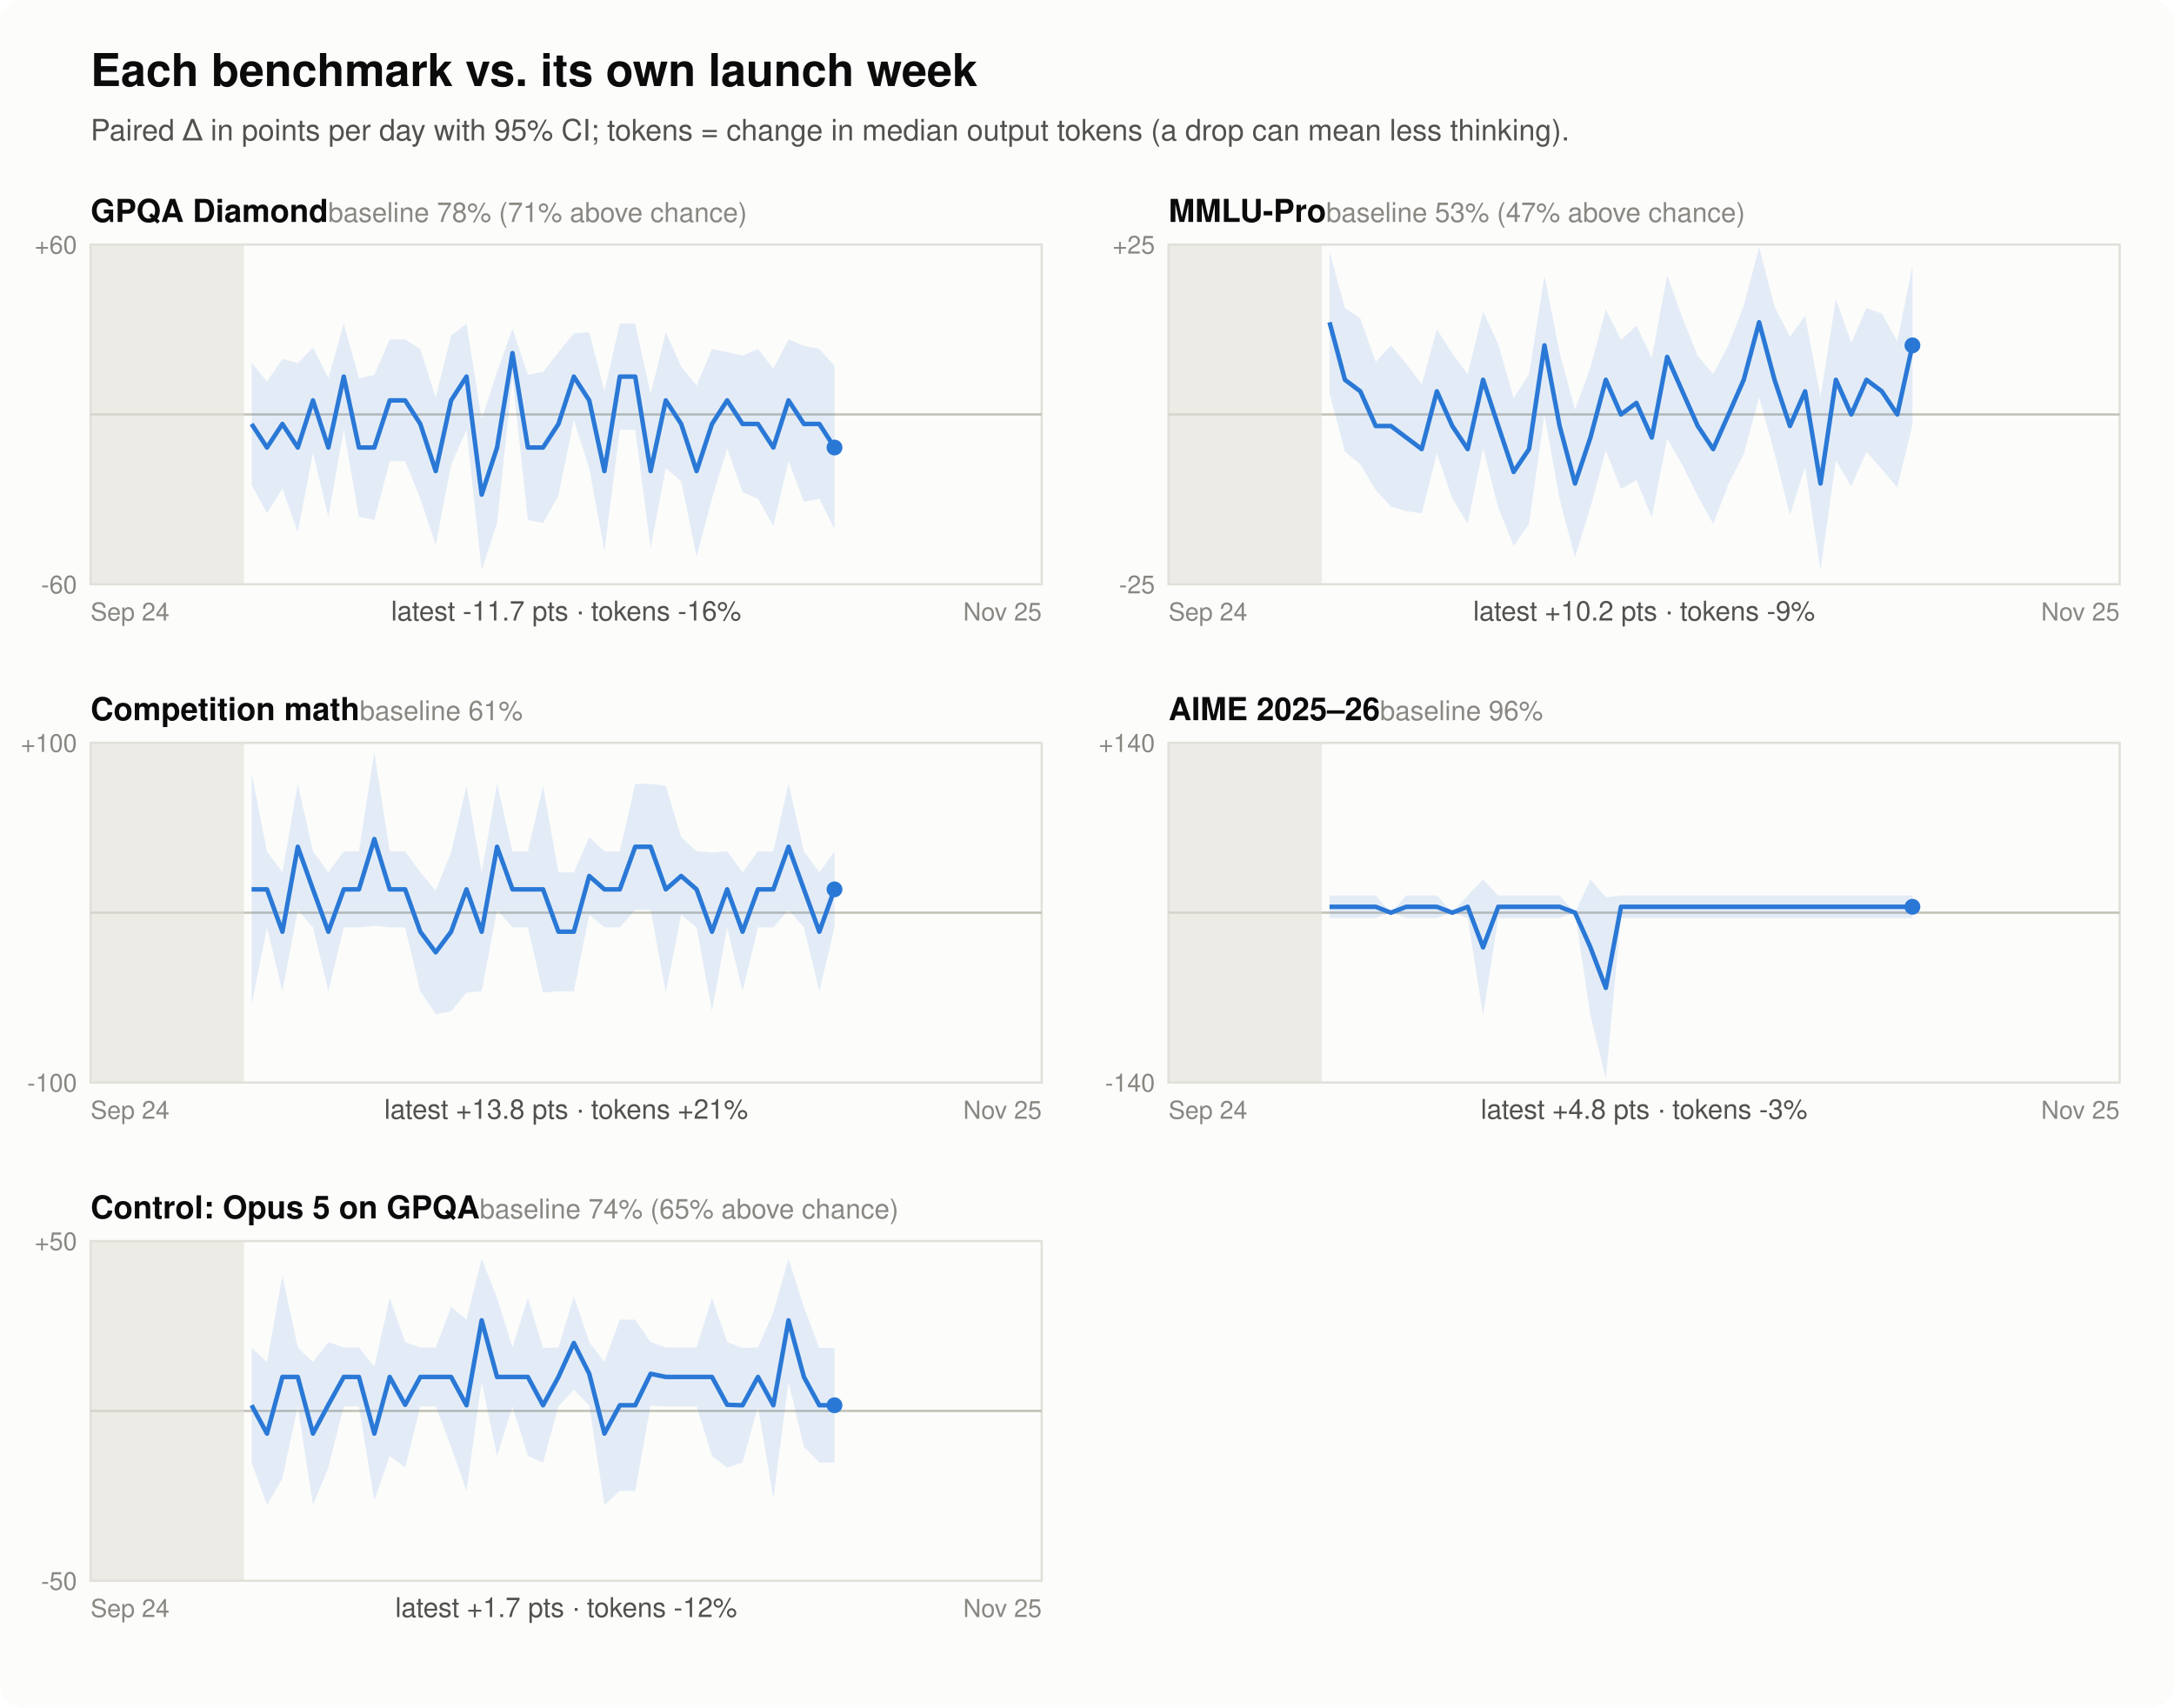
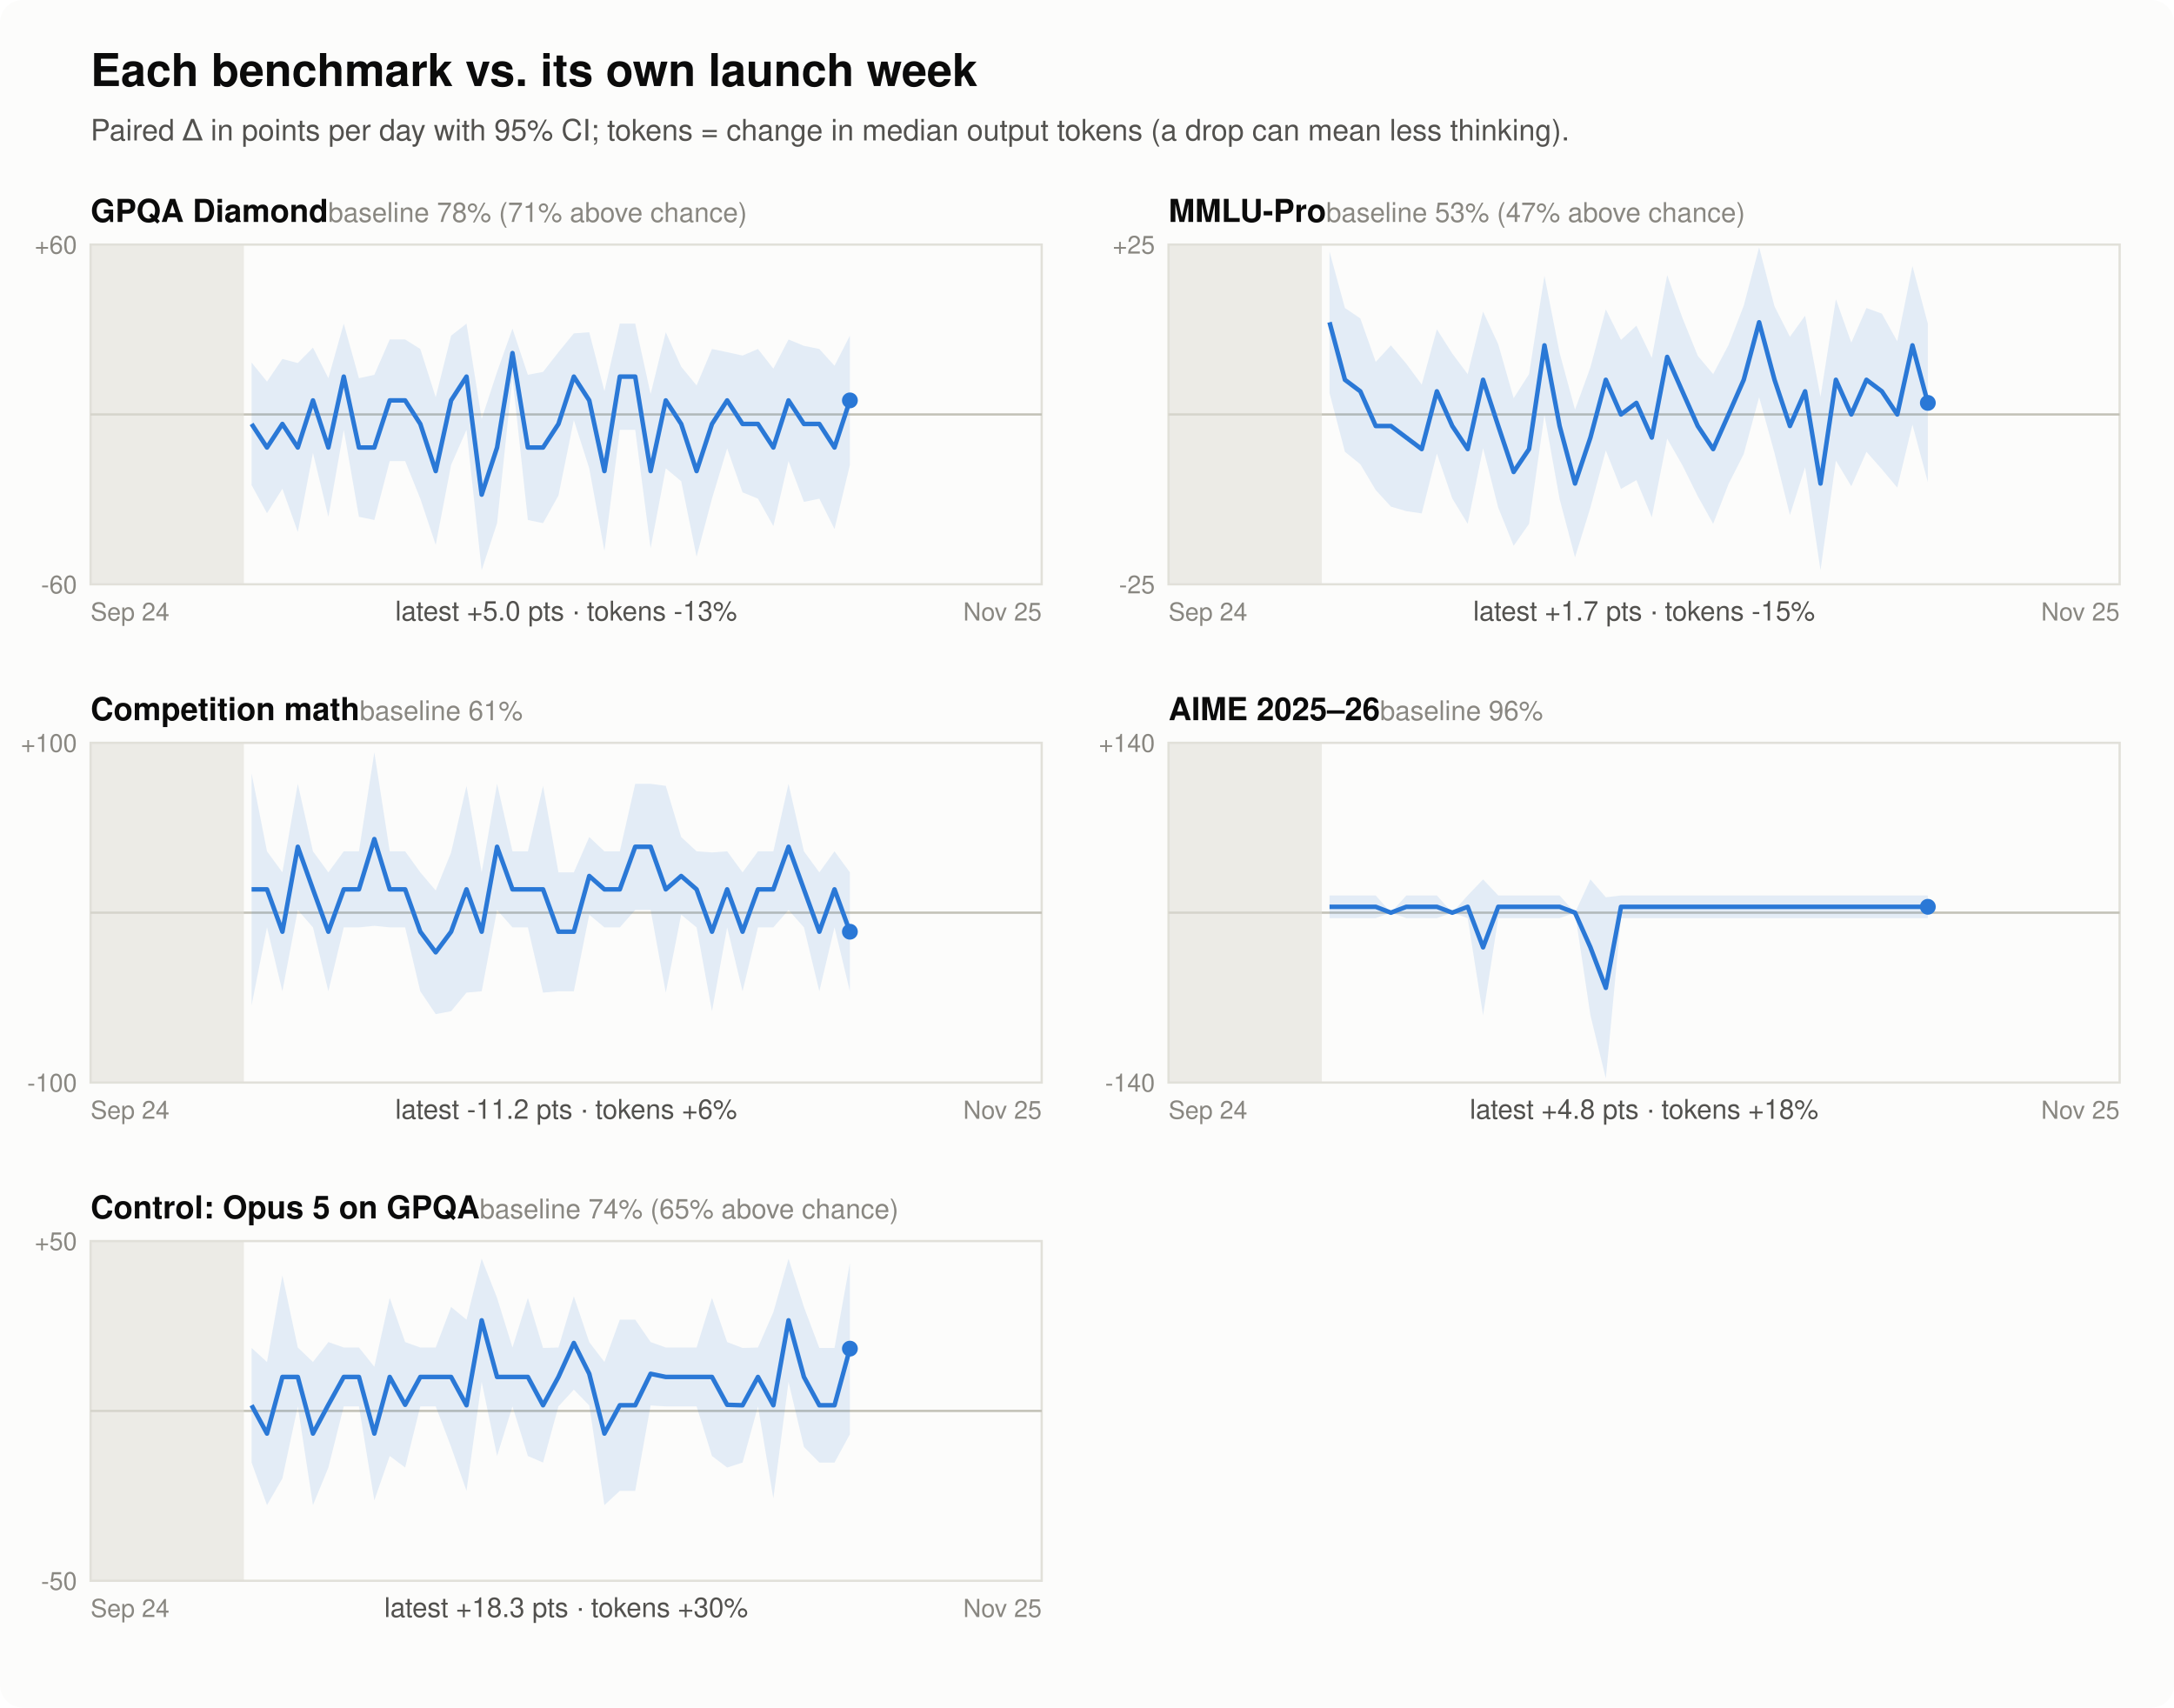
<svg xmlns="http://www.w3.org/2000/svg" width="960" height="754" viewBox="0 0 960 754" font-family="-apple-system, Segoe UI, Helvetica, Arial, sans-serif" role="img" aria-labelledby="ft fd">
  <rect width="960" height="754" rx="10" fill="#fcfcfb" />
  <text x="40" y="38" fill="#0b0b0b" font-size="20" font-weight="600">Each benchmark vs. its own launch week</text>
  <text x="40" y="62" fill="#52514e" font-size="13">Paired Δ in points per day with 95% CI; tokens = change in median output tokens (a drop can mean less thinking).</text>
  <text x="40" y="98" fill="#0b0b0b" font-size="14" font-weight="600">GPQA Diamond<tspan fill="#898781" font-weight="400" font-size="12">  baseline 78% (71% above chance)</tspan>
  </text>
  <rect x="40" y="108" width="420" height="150" fill="none" stroke="#e1e0d9" />
  <line x1="40" y1="183.0" x2="460" y2="183.0" stroke="#c3c2b7" />
  <text x="34" y="262.0" text-anchor="end" fill="#898781" font-size="11">-60</text>
  <text x="34" y="112.0" text-anchor="end" fill="#898781" font-size="11">+60</text>
  <rect x="40.0" y="108" width="67.7" height="150" fill="#e1e0d9" opacity="0.6" />
  <text x="40" y="274" fill="#898781" font-size="11">Sep 24</text>
  <text x="460" y="274" text-anchor="end" fill="#898781" font-size="11">Nov 25</text>
-   <path d="M111.1,160.1 L117.9,168.5 L124.7,158.5 L131.5,160.3 L138.2,153.5 L145.0,167.0 L151.8,142.9 L158.5,167.0 L165.3,165.5 L172.1,149.9 L178.9,149.9 L185.6,154.1 L192.4,175.4 L199.2,148.2 L206.0,142.9 L212.7,185.0 L219.5,164.2 L226.3,145.1 L233.1,165.5 L239.8,164.2 L246.6,155.5 L253.4,147.2 L260.2,146.7 L266.9,172.7 L273.7,142.9 L280.5,142.9 L287.3,174.0 L294.0,146.7 L300.8,161.9 L307.6,170.2 L314.4,154.1 L321.1,155.5 L327.9,157.0 L334.7,154.1 L341.5,162.8 L348.2,149.9 L355.0,152.7 L361.8,154.1 L368.5,161.5 L368.5,233.6 L361.8,220.2 L355.0,221.6 L348.2,203.6 L341.5,232.3 L334.7,220.2 L327.9,217.4 L321.1,198.0 L314.4,220.2 L307.6,245.8 L300.8,212.5 L294.0,206.8 L287.3,242.0 L280.5,189.8 L273.7,189.8 L266.9,243.3 L260.2,206.8 L253.4,185.5 L246.6,218.8 L239.8,231.0 L233.1,229.6 L226.3,166.7 L219.5,231.0 L212.7,251.8 L206.0,189.8 L199.2,205.3 L192.4,240.6 L185.6,220.2 L178.9,203.6 L172.1,203.6 L165.3,229.6 L158.5,228.2 L151.8,189.8 L145.0,228.2 L138.2,200.0 L131.5,234.9 L124.7,215.8 L117.9,226.6 L111.1,214.2 Z" fill="#2a78d6" opacity="0.12" />
-   <path d="M111.1,187.2 L117.9,197.6 L124.7,187.2 L131.5,197.6 L138.2,176.8 L145.0,197.6 L151.8,166.3 L158.5,197.6 L165.3,197.6 L172.1,176.8 L178.9,176.8 L185.6,187.2 L192.4,208.0 L199.2,176.8 L206.0,166.3 L212.7,218.4 L219.5,197.6 L226.3,155.9 L233.1,197.6 L239.8,197.6 L246.6,187.2 L253.4,166.3 L260.2,176.8 L266.9,208.0 L273.7,166.3 L280.5,166.3 L287.3,208.0 L294.0,176.8 L300.8,187.2 L307.6,208.0 L314.4,187.2 L321.1,176.8 L327.9,187.2 L334.7,187.2 L341.5,197.6 L348.2,176.8 L355.0,187.2 L361.8,187.2 L368.5,197.6" fill="none" stroke="#2a78d6" stroke-width="2" stroke-linejoin="round" />
-   <circle cx="368.5" cy="197.6" r="3.5" fill="#2a78d6" />
-   <text x="250.0" y="274" text-anchor="middle" fill="#52514e" font-size="12">latest -11.7 pts · tokens -16%</text>
+   <path d="M111.1,160.1 L117.9,168.5 L124.7,158.5 L131.5,160.3 L138.2,153.5 L145.0,167.0 L151.8,142.9 L158.5,167.0 L165.3,165.5 L172.1,149.9 L178.9,149.9 L185.6,154.1 L192.4,175.4 L199.2,148.2 L206.0,142.9 L212.7,185.0 L219.5,164.2 L226.3,145.1 L233.1,165.5 L239.8,164.2 L246.6,155.5 L253.4,147.2 L260.2,146.7 L266.9,172.7 L273.7,142.9 L280.5,142.9 L287.3,174.0 L294.0,146.7 L300.8,161.9 L307.6,170.2 L314.4,154.1 L321.1,155.5 L327.9,157.0 L334.7,154.1 L341.5,162.8 L348.2,149.9 L355.0,152.7 L361.8,154.1 L368.5,161.5 L375.3,148.2 L375.3,205.3 L368.5,233.6 L361.8,220.2 L355.0,221.6 L348.2,203.6 L341.5,232.3 L334.7,220.2 L327.9,217.4 L321.1,198.0 L314.4,220.2 L307.6,245.8 L300.8,212.5 L294.0,206.8 L287.3,242.0 L280.5,189.8 L273.7,189.8 L266.9,243.3 L260.2,206.8 L253.4,185.5 L246.6,218.8 L239.8,231.0 L233.1,229.6 L226.3,166.7 L219.5,231.0 L212.7,251.8 L206.0,189.8 L199.2,205.3 L192.4,240.6 L185.6,220.2 L178.9,203.6 L172.1,203.6 L165.3,229.6 L158.5,228.2 L151.8,189.8 L145.0,228.2 L138.2,200.0 L131.5,234.9 L124.7,215.8 L117.9,226.6 L111.1,214.2 Z" fill="#2a78d6" opacity="0.12" />
+   <path d="M111.1,187.2 L117.9,197.6 L124.7,187.2 L131.5,197.6 L138.2,176.8 L145.0,197.6 L151.8,166.3 L158.5,197.6 L165.3,197.6 L172.1,176.8 L178.9,176.8 L185.6,187.2 L192.4,208.0 L199.2,176.8 L206.0,166.3 L212.7,218.4 L219.5,197.6 L226.3,155.9 L233.1,197.6 L239.8,197.6 L246.6,187.2 L253.4,166.3 L260.2,176.8 L266.9,208.0 L273.7,166.3 L280.5,166.3 L287.3,208.0 L294.0,176.8 L300.8,187.2 L307.6,208.0 L314.4,187.2 L321.1,176.8 L327.9,187.2 L334.7,187.2 L341.5,197.6 L348.2,176.8 L355.0,187.2 L361.8,187.2 L368.5,197.6 L375.3,176.8" fill="none" stroke="#2a78d6" stroke-width="2" stroke-linejoin="round" />
+   <circle cx="375.3" cy="176.8" r="3.5" fill="#2a78d6" />
+   <text x="250.0" y="274" text-anchor="middle" fill="#52514e" font-size="12">latest +5.0 pts · tokens -13%</text>
  <text x="516" y="98" fill="#0b0b0b" font-size="14" font-weight="600">MMLU-Pro<tspan fill="#898781" font-weight="400" font-size="12">  baseline 53% (47% above chance)</tspan>
  </text>
  <rect x="516" y="108" width="420" height="150" fill="none" stroke="#e1e0d9" />
  <line x1="516" y1="183.0" x2="936" y2="183.0" stroke="#c3c2b7" />
  <text x="510" y="262.0" text-anchor="end" fill="#898781" font-size="11">-25</text>
  <text x="510" y="112.0" text-anchor="end" fill="#898781" font-size="11">+25</text>
  <rect x="516.0" y="108" width="67.7" height="150" fill="#e1e0d9" opacity="0.6" />
  <text x="516" y="274" fill="#898781" font-size="11">Sep 24</text>
  <text x="936" y="274" text-anchor="end" fill="#898781" font-size="11">Nov 25</text>
-   <path d="M587.1,111.1 L593.9,136.0 L600.7,140.6 L607.5,159.8 L614.2,152.5 L621.0,160.6 L627.8,169.8 L634.5,145.4 L641.3,156.1 L648.1,165.2 L654.9,137.6 L661.6,152.0 L668.4,175.8 L675.2,165.2 L682.0,121.8 L688.7,155.8 L695.5,180.9 L702.3,162.2 L709.1,136.6 L715.8,150.1 L722.6,143.8 L729.4,158.0 L736.2,121.5 L742.9,140.3 L749.7,157.1 L756.5,165.2 L763.3,152.3 L770.0,135.0 L776.8,109.2 L783.6,135.3 L790.4,148.7 L797.1,139.4 L803.9,175.2 L810.7,132.1 L817.5,151.3 L824.2,136.0 L831.0,138.5 L837.8,150.7 L844.5,117.5 L844.5,187.5 L837.8,215.3 L831.0,207.2 L824.2,199.5 L817.5,214.7 L810.7,203.4 L803.9,251.8 L797.1,206.3 L790.4,227.4 L783.6,200.1 L776.8,175.4 L770.0,200.5 L763.3,213.7 L756.5,231.3 L749.7,219.1 L742.9,205.4 L736.2,193.7 L729.4,228.4 L722.6,212.0 L715.8,215.9 L709.1,198.9 L702.3,224.1 L695.5,246.1 L688.7,220.4 L682.0,183.2 L675.2,231.3 L668.4,241.0 L661.6,224.2 L654.9,197.9 L648.1,231.3 L641.3,220.1 L634.5,200.3 L627.8,226.7 L621.0,225.7 L614.2,223.7 L607.5,216.4 L600.7,205.0 L593.9,199.5 L587.1,173.6 Z" fill="#2a78d6" opacity="0.12" />
-   <path d="M587.1,142.3 L593.9,167.7 L600.7,172.8 L607.5,188.1 L614.2,188.1 L621.0,193.2 L627.8,198.3 L634.5,172.8 L641.3,188.1 L648.1,198.3 L654.9,167.7 L661.6,188.1 L668.4,208.4 L675.2,198.3 L682.0,152.5 L688.7,188.1 L695.5,213.5 L702.3,193.2 L709.1,167.7 L715.8,183.0 L722.6,177.9 L729.4,193.2 L736.2,157.6 L742.9,172.8 L749.7,188.1 L756.5,198.3 L763.3,183.0 L770.0,167.7 L776.8,142.3 L783.6,167.7 L790.4,188.1 L797.1,172.8 L803.9,213.5 L810.7,167.7 L817.5,183.0 L824.2,167.7 L831.0,172.8 L837.8,183.0 L844.5,152.5" fill="none" stroke="#2a78d6" stroke-width="2" stroke-linejoin="round" />
-   <circle cx="844.5" cy="152.5" r="3.5" fill="#2a78d6" />
-   <text x="726.0" y="274" text-anchor="middle" fill="#52514e" font-size="12">latest +10.2 pts · tokens -9%</text>
+   <path d="M587.1,111.1 L593.9,136.0 L600.7,140.6 L607.5,159.8 L614.2,152.5 L621.0,160.6 L627.8,169.8 L634.5,145.4 L641.3,156.1 L648.1,165.2 L654.9,137.6 L661.6,152.0 L668.4,175.8 L675.2,165.2 L682.0,121.8 L688.7,155.8 L695.5,180.9 L702.3,162.2 L709.1,136.6 L715.8,150.1 L722.6,143.8 L729.4,158.0 L736.2,121.5 L742.9,140.3 L749.7,157.1 L756.5,165.2 L763.3,152.3 L770.0,135.0 L776.8,109.2 L783.6,135.3 L790.4,148.7 L797.1,139.4 L803.9,175.2 L810.7,132.1 L817.5,151.3 L824.2,136.0 L831.0,138.5 L837.8,150.7 L844.5,117.5 L851.3,142.9 L851.3,212.9 L844.5,187.5 L837.8,215.3 L831.0,207.2 L824.2,199.5 L817.5,214.7 L810.7,203.4 L803.9,251.8 L797.1,206.3 L790.4,227.4 L783.6,200.1 L776.8,175.4 L770.0,200.5 L763.3,213.7 L756.5,231.3 L749.7,219.1 L742.9,205.4 L736.2,193.7 L729.4,228.4 L722.6,212.0 L715.8,215.9 L709.1,198.9 L702.3,224.1 L695.5,246.1 L688.7,220.4 L682.0,183.2 L675.2,231.3 L668.4,241.0 L661.6,224.2 L654.9,197.9 L648.1,231.3 L641.3,220.1 L634.5,200.3 L627.8,226.7 L621.0,225.7 L614.2,223.7 L607.5,216.4 L600.7,205.0 L593.9,199.5 L587.1,173.6 Z" fill="#2a78d6" opacity="0.12" />
+   <path d="M587.1,142.3 L593.9,167.7 L600.7,172.8 L607.5,188.1 L614.2,188.1 L621.0,193.2 L627.8,198.3 L634.5,172.8 L641.3,188.1 L648.1,198.3 L654.9,167.7 L661.6,188.1 L668.4,208.4 L675.2,198.3 L682.0,152.5 L688.7,188.1 L695.5,213.5 L702.3,193.2 L709.1,167.7 L715.8,183.0 L722.6,177.9 L729.4,193.2 L736.2,157.6 L742.9,172.8 L749.7,188.1 L756.5,198.3 L763.3,183.0 L770.0,167.7 L776.8,142.3 L783.6,167.7 L790.4,188.1 L797.1,172.8 L803.9,213.5 L810.7,167.7 L817.5,183.0 L824.2,167.7 L831.0,172.8 L837.8,183.0 L844.5,152.5 L851.3,177.9" fill="none" stroke="#2a78d6" stroke-width="2" stroke-linejoin="round" />
+   <circle cx="851.3" cy="177.9" r="3.5" fill="#2a78d6" />
+   <text x="726.0" y="274" text-anchor="middle" fill="#52514e" font-size="12">latest +1.7 pts · tokens -15%</text>
  <text x="40" y="318" fill="#0b0b0b" font-size="14" font-weight="600">Competition math<tspan fill="#898781" font-weight="400" font-size="12">  baseline 61%</tspan>
  </text>
  <rect x="40" y="328" width="420" height="150" fill="none" stroke="#e1e0d9" />
  <line x1="40" y1="403.0" x2="460" y2="403.0" stroke="#c3c2b7" />
  <text x="34" y="482.0" text-anchor="end" fill="#898781" font-size="11">-100</text>
  <text x="34" y="332.0" text-anchor="end" fill="#898781" font-size="11">+100</text>
  <rect x="40.0" y="328" width="67.7" height="150" fill="#e1e0d9" opacity="0.6" />
  <text x="40" y="494" fill="#898781" font-size="11">Sep 24</text>
  <text x="460" y="494" text-anchor="end" fill="#898781" font-size="11">Nov 25</text>
-   <path d="M111.1,341.5 L117.9,375.9 L124.7,385.2 L131.5,346.1 L138.2,375.9 L145.0,385.2 L151.8,375.9 L158.5,375.9 L165.3,332.2 L172.1,375.9 L178.9,375.9 L185.6,385.2 L192.4,393.2 L199.2,376.4 L206.0,347.0 L212.7,385.2 L219.5,346.1 L226.3,375.9 L233.1,375.9 L239.8,347.0 L246.6,385.2 L253.4,385.2 L260.2,369.6 L266.9,375.9 L273.7,375.9 L280.5,346.1 L287.3,346.1 L294.0,347.0 L300.8,369.6 L307.6,375.9 L314.4,376.4 L321.1,375.9 L327.9,385.2 L334.7,375.9 L341.5,375.9 L348.2,346.1 L355.0,375.9 L361.8,385.2 L368.5,375.9 L368.5,409.5 L361.8,437.7 L355.0,409.5 L348.2,401.8 L341.5,409.5 L334.7,409.5 L327.9,437.7 L321.1,409.5 L314.4,446.5 L307.6,409.5 L300.8,403.9 L294.0,438.3 L287.3,401.8 L280.5,401.8 L273.7,409.5 L266.9,409.5 L260.2,403.9 L253.4,437.7 L246.6,437.7 L239.8,438.3 L233.1,409.5 L226.3,409.5 L219.5,401.8 L212.7,437.7 L206.0,438.3 L199.2,446.5 L192.4,447.8 L185.6,437.7 L178.9,409.5 L172.1,409.5 L165.3,408.8 L158.5,409.5 L151.8,409.5 L145.0,437.7 L138.2,409.5 L131.5,401.8 L124.7,437.7 L117.9,409.5 L111.1,443.9 Z" fill="#2a78d6" opacity="0.12" />
-   <path d="M111.1,392.7 L117.9,392.7 L124.7,411.4 L131.5,373.9 L138.2,392.7 L145.0,411.4 L151.8,392.7 L158.5,392.7 L165.3,370.5 L172.1,392.7 L178.9,392.7 L185.6,411.4 L192.4,420.5 L199.2,411.4 L206.0,392.7 L212.7,411.4 L219.5,373.9 L226.3,392.7 L233.1,392.7 L239.8,392.7 L246.6,411.4 L253.4,411.4 L260.2,386.8 L266.9,392.7 L273.7,392.7 L280.5,373.9 L287.3,373.9 L294.0,392.7 L300.8,386.8 L307.6,392.7 L314.4,411.4 L321.1,392.7 L327.9,411.4 L334.7,392.7 L341.5,392.7 L348.2,373.9 L355.0,392.7 L361.8,411.4 L368.5,392.7" fill="none" stroke="#2a78d6" stroke-width="2" stroke-linejoin="round" />
-   <circle cx="368.5" cy="392.7" r="3.5" fill="#2a78d6" />
-   <text x="250.0" y="494" text-anchor="middle" fill="#52514e" font-size="12">latest +13.8 pts · tokens +21%</text>
+   <path d="M111.1,341.5 L117.9,375.9 L124.7,385.2 L131.5,346.1 L138.2,375.9 L145.0,385.2 L151.8,375.9 L158.5,375.9 L165.3,332.2 L172.1,375.9 L178.9,375.9 L185.6,385.2 L192.4,393.2 L199.2,376.4 L206.0,347.0 L212.7,385.2 L219.5,346.1 L226.3,375.9 L233.1,375.9 L239.8,347.0 L246.6,385.2 L253.4,385.2 L260.2,369.6 L266.9,375.9 L273.7,375.9 L280.5,346.1 L287.3,346.1 L294.0,347.0 L300.8,369.6 L307.6,375.9 L314.4,376.4 L321.1,375.9 L327.9,385.2 L334.7,375.9 L341.5,375.9 L348.2,346.1 L355.0,375.9 L361.8,385.2 L368.5,375.9 L375.3,385.2 L375.3,437.7 L368.5,409.5 L361.8,437.7 L355.0,409.5 L348.2,401.8 L341.5,409.5 L334.7,409.5 L327.9,437.7 L321.1,409.5 L314.4,446.5 L307.6,409.5 L300.8,403.9 L294.0,438.3 L287.3,401.8 L280.5,401.8 L273.7,409.5 L266.9,409.5 L260.2,403.9 L253.4,437.7 L246.6,437.7 L239.8,438.3 L233.1,409.5 L226.3,409.5 L219.5,401.8 L212.7,437.7 L206.0,438.3 L199.2,446.5 L192.4,447.8 L185.6,437.7 L178.9,409.5 L172.1,409.5 L165.3,408.8 L158.5,409.5 L151.8,409.5 L145.0,437.7 L138.2,409.5 L131.5,401.8 L124.7,437.7 L117.9,409.5 L111.1,443.9 Z" fill="#2a78d6" opacity="0.12" />
+   <path d="M111.1,392.7 L117.9,392.7 L124.7,411.4 L131.5,373.9 L138.2,392.7 L145.0,411.4 L151.8,392.7 L158.5,392.7 L165.3,370.5 L172.1,392.7 L178.9,392.7 L185.6,411.4 L192.4,420.5 L199.2,411.4 L206.0,392.7 L212.7,411.4 L219.5,373.9 L226.3,392.7 L233.1,392.7 L239.8,392.7 L246.6,411.4 L253.4,411.4 L260.2,386.8 L266.9,392.7 L273.7,392.7 L280.5,373.9 L287.3,373.9 L294.0,392.7 L300.8,386.8 L307.6,392.7 L314.4,411.4 L321.1,392.7 L327.9,411.4 L334.7,392.7 L341.5,392.7 L348.2,373.9 L355.0,392.7 L361.8,411.4 L368.5,392.7 L375.3,411.4" fill="none" stroke="#2a78d6" stroke-width="2" stroke-linejoin="round" />
+   <circle cx="375.3" cy="411.4" r="3.5" fill="#2a78d6" />
+   <text x="250.0" y="494" text-anchor="middle" fill="#52514e" font-size="12">latest -11.2 pts · tokens +6%</text>
  <text x="516" y="318" fill="#0b0b0b" font-size="14" font-weight="600">AIME 2025–26<tspan fill="#898781" font-weight="400" font-size="12">  baseline 96%</tspan>
  </text>
  <rect x="516" y="328" width="420" height="150" fill="none" stroke="#e1e0d9" />
  <line x1="516" y1="403.0" x2="936" y2="403.0" stroke="#c3c2b7" />
  <text x="510" y="482.0" text-anchor="end" fill="#898781" font-size="11">-140</text>
  <text x="510" y="332.0" text-anchor="end" fill="#898781" font-size="11">+140</text>
  <rect x="516.0" y="328" width="67.7" height="150" fill="#e1e0d9" opacity="0.6" />
  <text x="516" y="494" fill="#898781" font-size="11">Sep 24</text>
  <text x="936" y="494" text-anchor="end" fill="#898781" font-size="11">Nov 25</text>
-   <path d="M587.1,395.4 L593.9,395.4 L600.7,395.4 L607.5,395.4 L614.2,403.0 L621.0,395.4 L627.8,395.4 L634.5,395.4 L641.3,403.0 L648.1,395.4 L654.9,388.3 L661.6,395.4 L668.4,395.4 L675.2,395.4 L682.0,395.4 L688.7,395.4 L695.5,403.0 L702.3,388.3 L709.1,396.2 L715.8,395.4 L722.6,395.4 L729.4,395.4 L736.2,395.4 L742.9,395.4 L749.7,395.4 L756.5,395.4 L763.3,395.4 L770.0,395.4 L776.8,395.4 L783.6,395.4 L790.4,395.4 L797.1,395.4 L803.9,395.4 L810.7,395.4 L817.5,395.4 L824.2,395.4 L831.0,395.4 L837.8,395.4 L844.5,395.4 L844.5,405.4 L837.8,405.4 L831.0,405.4 L824.2,405.4 L817.5,405.4 L810.7,405.4 L803.9,405.4 L797.1,405.4 L790.4,405.4 L783.6,405.4 L776.8,405.4 L770.0,405.4 L763.3,405.4 L756.5,405.4 L749.7,405.4 L742.9,405.4 L736.2,405.4 L729.4,405.4 L722.6,405.4 L715.8,405.4 L709.1,476.2 L702.3,448.3 L695.5,403.0 L688.7,405.4 L682.0,405.4 L675.2,405.4 L668.4,405.4 L661.6,405.4 L654.9,448.3 L648.1,405.4 L641.3,403.0 L634.5,405.4 L627.8,405.4 L621.0,405.4 L614.2,403.0 L607.5,405.4 L600.7,405.4 L593.9,405.4 L587.1,405.4 Z" fill="#2a78d6" opacity="0.12" />
-   <path d="M587.1,400.4 L593.9,400.4 L600.7,400.4 L607.5,400.4 L614.2,403.0 L621.0,400.4 L627.8,400.4 L634.5,400.4 L641.3,403.0 L648.1,400.4 L654.9,418.3 L661.6,400.4 L668.4,400.4 L675.2,400.4 L682.0,400.4 L688.7,400.4 L695.5,403.0 L702.3,418.3 L709.1,436.2 L715.8,400.4 L722.6,400.4 L729.4,400.4 L736.2,400.4 L742.9,400.4 L749.7,400.4 L756.5,400.4 L763.3,400.4 L770.0,400.4 L776.8,400.4 L783.6,400.4 L790.4,400.4 L797.1,400.4 L803.9,400.4 L810.7,400.4 L817.5,400.4 L824.2,400.4 L831.0,400.4 L837.8,400.4 L844.5,400.4" fill="none" stroke="#2a78d6" stroke-width="2" stroke-linejoin="round" />
-   <circle cx="844.5" cy="400.4" r="3.5" fill="#2a78d6" />
-   <text x="726.0" y="494" text-anchor="middle" fill="#52514e" font-size="12">latest +4.8 pts · tokens -3%</text>
+   <path d="M587.1,395.4 L593.9,395.4 L600.7,395.4 L607.5,395.4 L614.2,403.0 L621.0,395.4 L627.8,395.4 L634.5,395.4 L641.3,403.0 L648.1,395.4 L654.9,388.3 L661.6,395.4 L668.4,395.4 L675.2,395.4 L682.0,395.4 L688.7,395.4 L695.5,403.0 L702.3,388.3 L709.1,396.2 L715.8,395.4 L722.6,395.4 L729.4,395.4 L736.2,395.4 L742.9,395.4 L749.7,395.4 L756.5,395.4 L763.3,395.4 L770.0,395.4 L776.8,395.4 L783.6,395.4 L790.4,395.4 L797.1,395.4 L803.9,395.4 L810.7,395.4 L817.5,395.4 L824.2,395.4 L831.0,395.4 L837.8,395.4 L844.5,395.4 L851.3,395.4 L851.3,405.4 L844.5,405.4 L837.8,405.4 L831.0,405.4 L824.2,405.4 L817.5,405.4 L810.7,405.4 L803.9,405.4 L797.1,405.4 L790.4,405.4 L783.6,405.4 L776.8,405.4 L770.0,405.4 L763.3,405.4 L756.5,405.4 L749.7,405.4 L742.9,405.4 L736.2,405.4 L729.4,405.4 L722.6,405.4 L715.8,405.4 L709.1,476.2 L702.3,448.3 L695.5,403.0 L688.7,405.4 L682.0,405.4 L675.2,405.4 L668.4,405.4 L661.6,405.4 L654.9,448.3 L648.1,405.4 L641.3,403.0 L634.5,405.4 L627.8,405.4 L621.0,405.4 L614.2,403.0 L607.5,405.4 L600.7,405.4 L593.9,405.4 L587.1,405.4 Z" fill="#2a78d6" opacity="0.12" />
+   <path d="M587.1,400.4 L593.9,400.4 L600.7,400.4 L607.5,400.4 L614.2,403.0 L621.0,400.4 L627.8,400.4 L634.5,400.4 L641.3,403.0 L648.1,400.4 L654.9,418.3 L661.6,400.4 L668.4,400.4 L675.2,400.4 L682.0,400.4 L688.7,400.4 L695.5,403.0 L702.3,418.3 L709.1,436.2 L715.8,400.4 L722.6,400.4 L729.4,400.4 L736.2,400.4 L742.9,400.4 L749.7,400.4 L756.5,400.4 L763.3,400.4 L770.0,400.4 L776.8,400.4 L783.6,400.4 L790.4,400.4 L797.1,400.4 L803.9,400.4 L810.7,400.4 L817.5,400.4 L824.2,400.4 L831.0,400.4 L837.8,400.4 L844.5,400.4 L851.3,400.4" fill="none" stroke="#2a78d6" stroke-width="2" stroke-linejoin="round" />
+   <circle cx="851.3" cy="400.4" r="3.5" fill="#2a78d6" />
+   <text x="726.0" y="494" text-anchor="middle" fill="#52514e" font-size="12">latest +4.8 pts · tokens +18%</text>
  <text x="40" y="538" fill="#0b0b0b" font-size="14" font-weight="600">Control: Opus 5 on GPQA<tspan fill="#898781" font-weight="400" font-size="12">  baseline 74% (65% above chance)</tspan>
  </text>
  <rect x="40" y="548" width="420" height="150" fill="none" stroke="#e1e0d9" />
  <line x1="40" y1="623.0" x2="460" y2="623.0" stroke="#c3c2b7" />
  <text x="34" y="702.0" text-anchor="end" fill="#898781" font-size="11">-50</text>
  <text x="34" y="552.0" text-anchor="end" fill="#898781" font-size="11">+50</text>
  <rect x="40.0" y="548" width="67.7" height="150" fill="#e1e0d9" opacity="0.6" />
  <text x="40" y="714" fill="#898781" font-size="11">Sep 24</text>
  <text x="460" y="714" text-anchor="end" fill="#898781" font-size="11">Nov 25</text>
-   <path d="M111.1,595.2 L117.9,601.4 L124.7,563.2 L131.5,595.0 L138.2,601.4 L145.0,592.6 L151.8,595.0 L158.5,595.0 L165.3,603.5 L172.1,573.1 L178.9,592.6 L185.6,595.0 L192.4,595.0 L199.2,577.1 L206.0,582.7 L212.7,555.8 L219.5,573.1 L226.3,595.0 L233.1,573.1 L239.8,595.2 L246.6,595.0 L253.4,572.4 L260.2,592.6 L266.9,601.4 L273.7,582.7 L280.5,582.7 L287.3,592.6 L294.0,595.0 L300.8,595.0 L307.6,595.0 L314.4,573.1 L321.1,592.6 L327.9,595.2 L334.7,595.0 L341.5,579.4 L348.2,555.8 L355.0,577.1 L361.8,595.2 L368.5,595.2 L368.5,645.8 L361.8,645.8 L355.0,638.9 L348.2,610.2 L341.5,661.6 L334.7,621.0 L327.9,645.8 L321.1,648.0 L314.4,642.9 L307.6,621.0 L300.8,621.0 L294.0,621.0 L287.3,620.6 L280.5,658.3 L273.7,658.3 L266.9,664.6 L260.2,620.6 L253.4,613.6 L246.6,621.0 L239.8,645.8 L233.1,642.9 L226.3,621.0 L219.5,642.9 L212.7,610.2 L206.0,658.3 L199.2,638.9 L192.4,621.0 L185.6,621.0 L178.9,648.0 L172.1,642.9 L165.3,662.5 L158.5,621.0 L151.8,621.0 L145.0,648.0 L138.2,664.6 L131.5,621.0 L124.7,652.8 L117.9,664.6 L111.1,645.8 Z" fill="#2a78d6" opacity="0.12" />
-   <path d="M111.1,620.5 L117.9,633.0 L124.7,608.0 L131.5,608.0 L138.2,633.0 L145.0,620.3 L151.8,608.0 L158.5,608.0 L165.3,633.0 L172.1,608.0 L178.9,620.3 L185.6,608.0 L192.4,608.0 L199.2,608.0 L206.0,620.5 L212.7,583.0 L219.5,608.0 L226.3,608.0 L233.1,608.0 L239.8,620.5 L246.6,608.0 L253.4,593.0 L260.2,606.6 L266.9,633.0 L273.7,620.5 L280.5,620.5 L287.3,606.6 L294.0,608.0 L300.8,608.0 L307.6,608.0 L314.4,608.0 L321.1,620.3 L327.9,620.5 L334.7,608.0 L341.5,620.5 L348.2,583.0 L355.0,608.0 L361.8,620.5 L368.5,620.5" fill="none" stroke="#2a78d6" stroke-width="2" stroke-linejoin="round" />
-   <circle cx="368.5" cy="620.5" r="3.5" fill="#2a78d6" />
-   <text x="250.0" y="714" text-anchor="middle" fill="#52514e" font-size="12">latest +1.7 pts · tokens -12%</text>
+   <path d="M111.1,595.2 L117.9,601.4 L124.7,563.2 L131.5,595.0 L138.2,601.4 L145.0,592.6 L151.8,595.0 L158.5,595.0 L165.3,603.5 L172.1,573.1 L178.9,592.6 L185.6,595.0 L192.4,595.0 L199.2,577.1 L206.0,582.7 L212.7,555.8 L219.5,573.1 L226.3,595.0 L233.1,573.1 L239.8,595.2 L246.6,595.0 L253.4,572.4 L260.2,592.6 L266.9,601.4 L273.7,582.7 L280.5,582.7 L287.3,592.6 L294.0,595.0 L300.8,595.0 L307.6,595.0 L314.4,573.1 L321.1,592.6 L327.9,595.2 L334.7,595.0 L341.5,579.4 L348.2,555.8 L355.0,577.1 L361.8,595.2 L368.5,595.2 L375.3,557.7 L375.3,633.3 L368.5,645.8 L361.8,645.8 L355.0,638.9 L348.2,610.2 L341.5,661.6 L334.7,621.0 L327.9,645.8 L321.1,648.0 L314.4,642.9 L307.6,621.0 L300.8,621.0 L294.0,621.0 L287.3,620.6 L280.5,658.3 L273.7,658.3 L266.9,664.6 L260.2,620.6 L253.4,613.6 L246.6,621.0 L239.8,645.8 L233.1,642.9 L226.3,621.0 L219.5,642.9 L212.7,610.2 L206.0,658.3 L199.2,638.9 L192.4,621.0 L185.6,621.0 L178.9,648.0 L172.1,642.9 L165.3,662.5 L158.5,621.0 L151.8,621.0 L145.0,648.0 L138.2,664.6 L131.5,621.0 L124.7,652.8 L117.9,664.6 L111.1,645.8 Z" fill="#2a78d6" opacity="0.12" />
+   <path d="M111.1,620.5 L117.9,633.0 L124.7,608.0 L131.5,608.0 L138.2,633.0 L145.0,620.3 L151.8,608.0 L158.5,608.0 L165.3,633.0 L172.1,608.0 L178.9,620.3 L185.6,608.0 L192.4,608.0 L199.2,608.0 L206.0,620.5 L212.7,583.0 L219.5,608.0 L226.3,608.0 L233.1,608.0 L239.8,620.5 L246.6,608.0 L253.4,593.0 L260.2,606.6 L266.9,633.0 L273.7,620.5 L280.5,620.5 L287.3,606.6 L294.0,608.0 L300.8,608.0 L307.6,608.0 L314.4,608.0 L321.1,620.3 L327.9,620.5 L334.7,608.0 L341.5,620.5 L348.2,583.0 L355.0,608.0 L361.8,620.5 L368.5,620.5 L375.3,595.5" fill="none" stroke="#2a78d6" stroke-width="2" stroke-linejoin="round" />
+   <circle cx="375.3" cy="595.5" r="3.5" fill="#2a78d6" />
+   <text x="250.0" y="714" text-anchor="middle" fill="#52514e" font-size="12">latest +18.3 pts · tokens +30%</text>
</svg>
